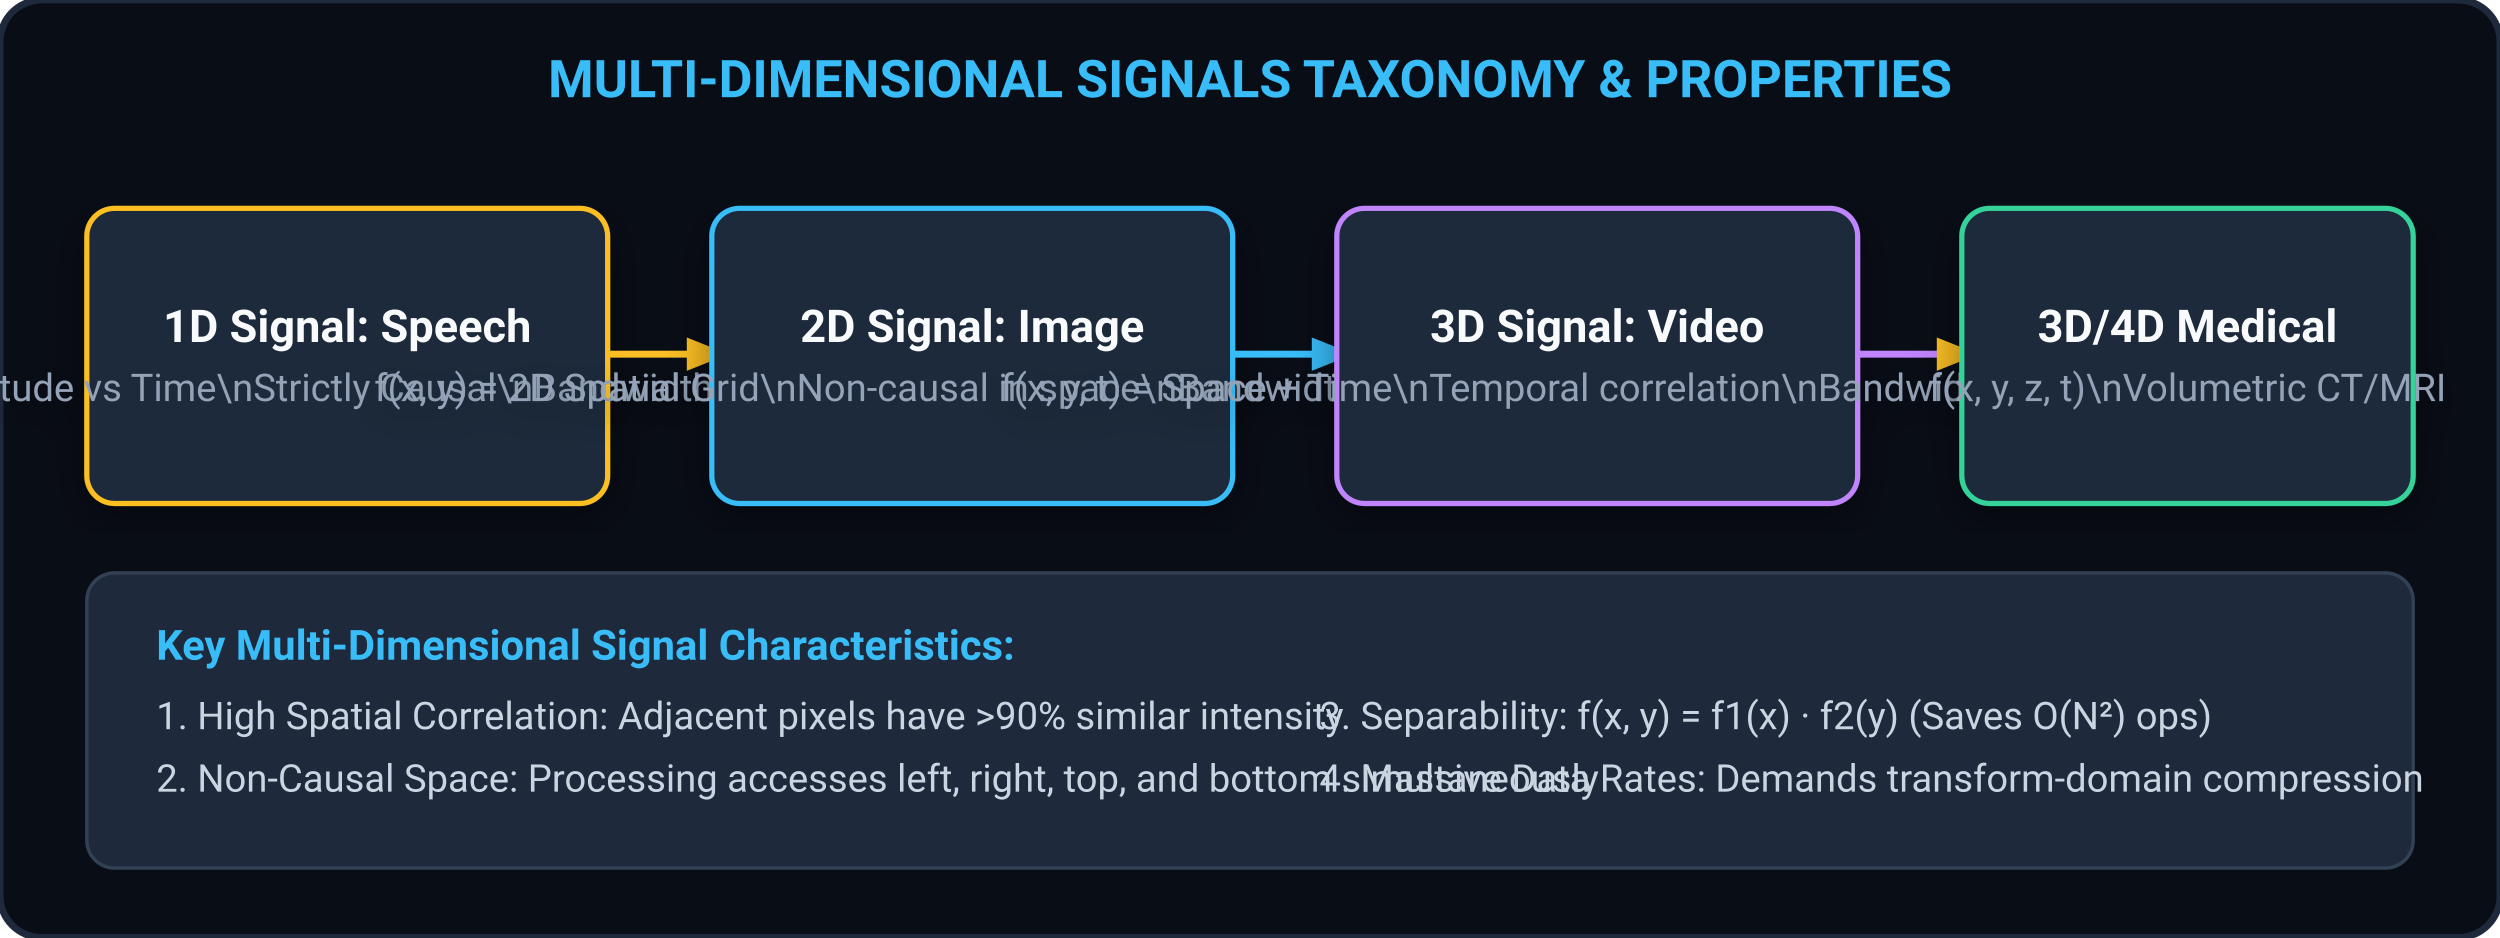
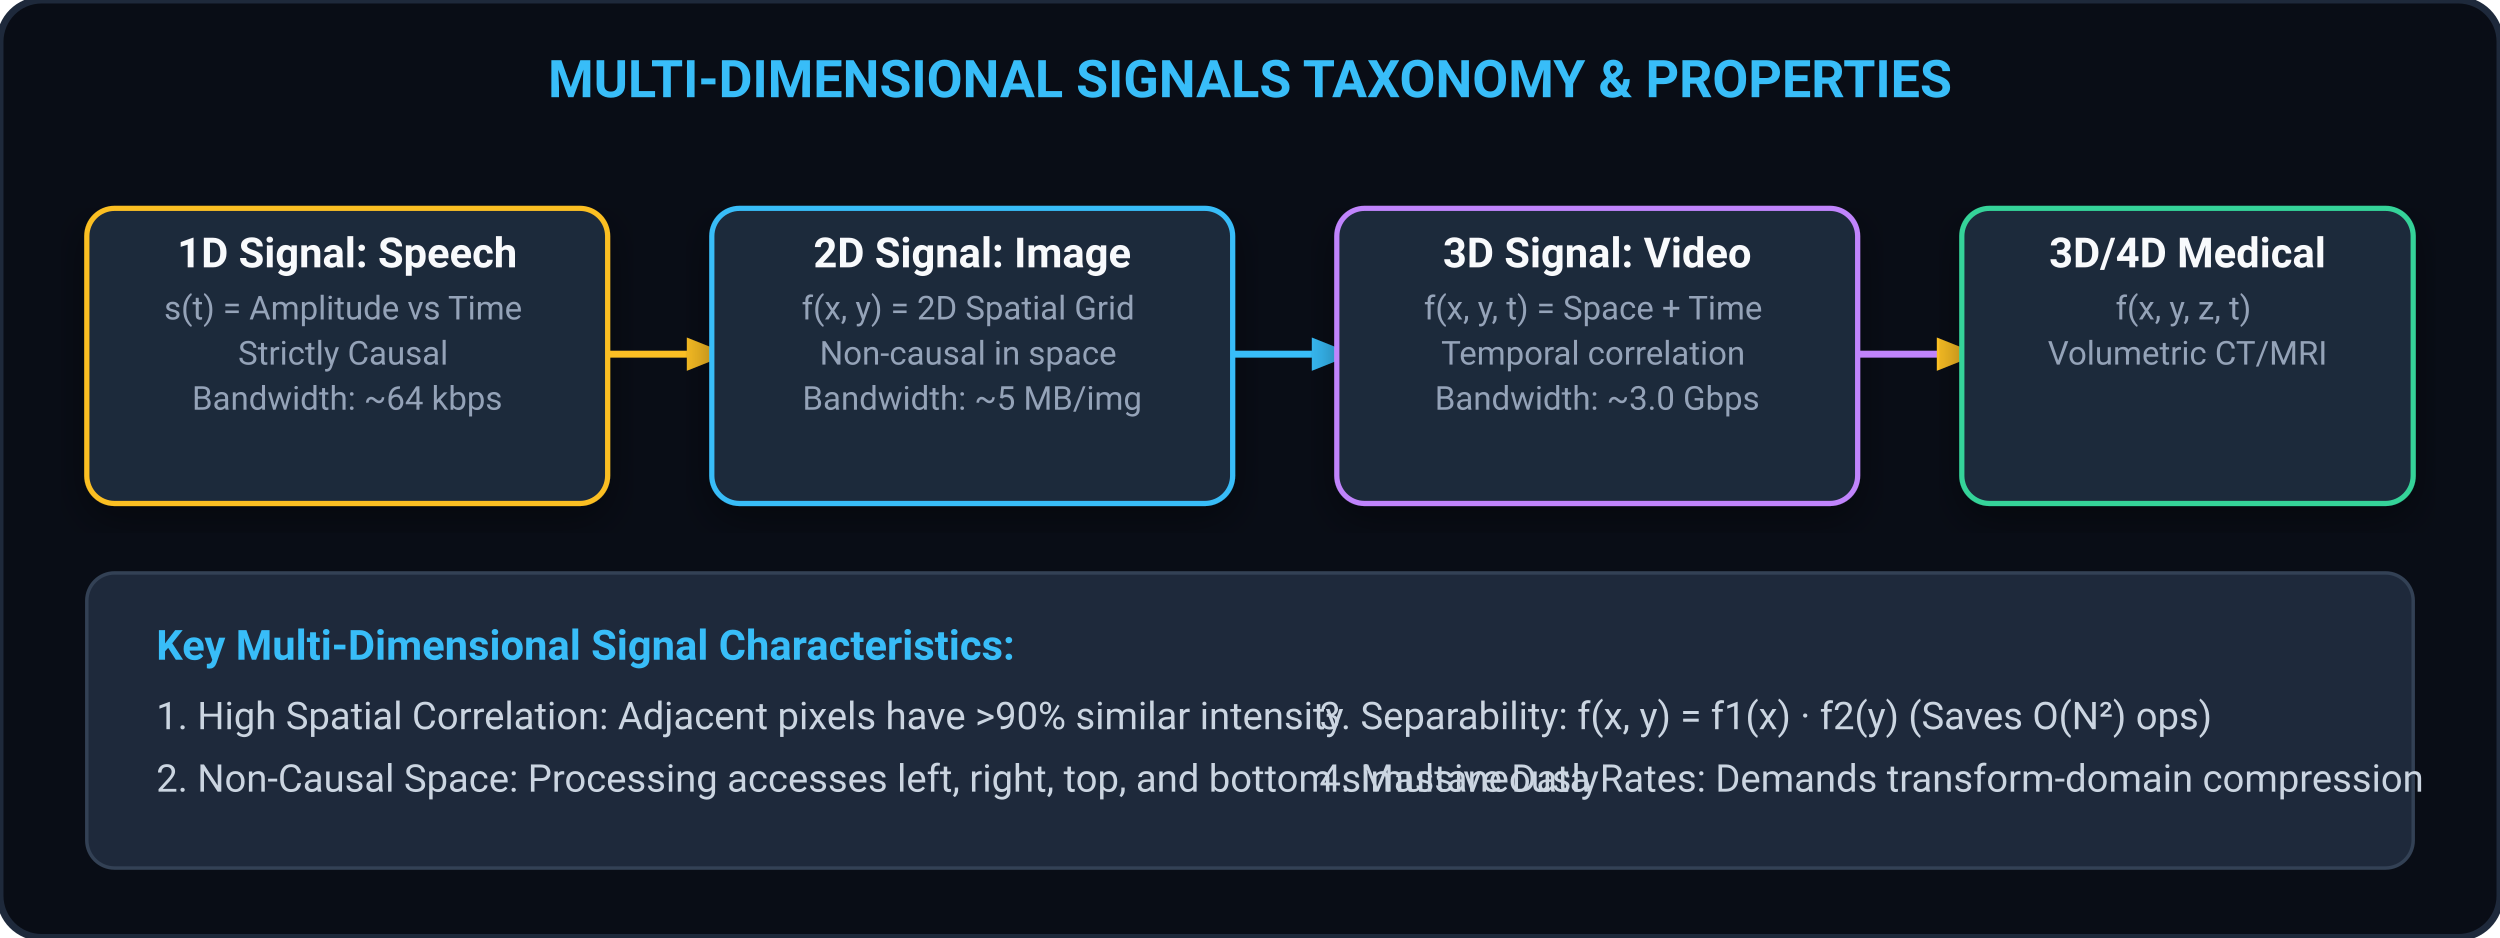
<svg xmlns="http://www.w3.org/2000/svg" viewBox="0 0 720 270" width="100%" height="270" style="max-width: 720px; height: auto; display: block; margin: 0 auto; font-family: -apple-system, BlinkMacSystemFont, 'Segoe UI', Roboto, Helvetica, Arial, sans-serif;">
  <defs>
    <linearGradient id="gradCard" x1="0%" y1="0%" x2="100%" y2="100%">
      <stop offset="0%" stop-color="#1e293b" />
      <stop offset="100%" stop-color="#0f172a" />
    </linearGradient>
    <linearGradient id="gradCyan" x1="0%" y1="0%" x2="100%" y2="100%">
      <stop offset="0%" stop-color="#38bdf8" />
      <stop offset="100%" stop-color="#0284c7" />
    </linearGradient>
    <linearGradient id="gradEmerald" x1="0%" y1="0%" x2="100%" y2="100%">
      <stop offset="0%" stop-color="#34d399" />
      <stop offset="100%" stop-color="#059669" />
    </linearGradient>
    <linearGradient id="gradAmber" x1="0%" y1="0%" x2="100%" y2="100%">
      <stop offset="0%" stop-color="#fbbf24" />
      <stop offset="100%" stop-color="#d97706" />
    </linearGradient>
    <linearGradient id="gradPurple" x1="0%" y1="0%" x2="100%" y2="100%">
      <stop offset="0%" stop-color="#c084fc" />
      <stop offset="100%" stop-color="#9333ea" />
    </linearGradient>
    <linearGradient id="gradRose" x1="0%" y1="0%" x2="100%" y2="100%">
      <stop offset="0%" stop-color="#fb7185" />
      <stop offset="100%" stop-color="#e11d48" />
    </linearGradient>
    <filter id="shadow" x="-5%" y="-5%" width="110%" height="115%">
      <feDropShadow dx="0" dy="4" stdDeviation="6" flood-color="#000000" flood-opacity="0.4" />
    </filter>
    <marker id="arrCyan" viewBox="0 0 10 10" refX="6" refY="5" markerWidth="6" markerHeight="6" orient="auto-start-reverse">
      <path d="M 0 1 L 10 5 L 0 9 z" fill="#38bdf8" />
    </marker>
    <marker id="arrEmerald" viewBox="0 0 10 10" refX="6" refY="5" markerWidth="6" markerHeight="6" orient="auto-start-reverse">
      <path d="M 0 1 L 10 5 L 0 9 z" fill="#34d399" />
    </marker>
    <marker id="arrAmber" viewBox="0 0 10 10" refX="6" refY="5" markerWidth="6" markerHeight="6" orient="auto-start-reverse">
      <path d="M 0 1 L 10 5 L 0 9 z" fill="#fbbf24" />
    </marker>
  </defs>
  <rect width="720" height="270" rx="12" fill="#090d16" stroke="#1e293b" stroke-width="2" />
  <text x="360" y="28" font-size="15" font-weight="bold" fill="#38bdf8" text-anchor="middle">MULTI-DIMENSIONAL SIGNALS TAXONOMY &amp; PROPERTIES</text>
  <g filter="url(#shadow)">
    <rect x="25" y="60" width="150" height="85" rx="8" fill="#1e293b" stroke="#fbbf24" stroke-width="1.5" />
-     <text x="100.0" y="98.5" font-size="13" font-weight="bold" fill="#f8fafc" text-anchor="middle">1D Signal: Speech</text>
-     <text x="100.0" y="115.5" font-size="11" fill="#94a3b8" text-anchor="middle">s(t) = Amplitude vs Time\nStrictly Causal\nBandwidth: ~64 kbps</text>
+     <text x="100.0" y="77" font-size="12" font-weight="bold" fill="#f8fafc" text-anchor="middle">1D Signal: Speech</text>
+     <text font-size="9.5" fill="#94a3b8" text-anchor="middle">
+       <tspan x="100.0" y="92">s(t) = Amplitude vs Time</tspan>
+       <tspan x="100.0" y="105">Strictly Causal</tspan>
+       <tspan x="100.0" y="118">Bandwidth: ~64 kbps</tspan>
+     </text>
  </g>
  <line x1="175" y1="102" x2="205" y2="102" stroke="#fbbf24" stroke-width="2" marker-end="url(#arrAmber)" />
  <g filter="url(#shadow)">
    <rect x="205" y="60" width="150" height="85" rx="8" fill="#1e293b" stroke="#38bdf8" stroke-width="1.5" />
-     <text x="280.0" y="98.5" font-size="13" font-weight="bold" fill="#f8fafc" text-anchor="middle">2D Signal: Image</text>
-     <text x="280.0" y="115.5" font-size="11" fill="#94a3b8" text-anchor="middle">f(x, y) = 2D Spatial Grid\nNon-causal in space\nBandwidth: ~5 MB/img</text>
+     <text x="280.0" y="77" font-size="12" font-weight="bold" fill="#f8fafc" text-anchor="middle">2D Signal: Image</text>
+     <text font-size="9.5" fill="#94a3b8" text-anchor="middle">
+       <tspan x="280.0" y="92">f(x, y) = 2D Spatial Grid</tspan>
+       <tspan x="280.0" y="105">Non-causal in space</tspan>
+       <tspan x="280.0" y="118">Bandwidth: ~5 MB/img</tspan>
+     </text>
  </g>
  <line x1="355" y1="102" x2="385" y2="102" stroke="#38bdf8" stroke-width="2" marker-end="url(#arrCyan)" />
  <g filter="url(#shadow)">
    <rect x="385" y="60" width="150" height="85" rx="8" fill="#1e293b" stroke="#c084fc" stroke-width="1.5" />
-     <text x="460.0" y="98.5" font-size="13" font-weight="bold" fill="#f8fafc" text-anchor="middle">3D Signal: Video</text>
-     <text x="460.0" y="115.5" font-size="11" fill="#94a3b8" text-anchor="middle">f(x, y, t) = Space + Time\nTemporal correlation\nBandwidth: ~3.0 Gbps</text>
+     <text x="460.0" y="77" font-size="12" font-weight="bold" fill="#f8fafc" text-anchor="middle">3D Signal: Video</text>
+     <text font-size="9.5" fill="#94a3b8" text-anchor="middle">
+       <tspan x="460.0" y="92">f(x, y, t) = Space + Time</tspan>
+       <tspan x="460.0" y="105">Temporal correlation</tspan>
+       <tspan x="460.0" y="118">Bandwidth: ~3.0 Gbps</tspan>
+     </text>
  </g>
  <line x1="535" y1="102" x2="565" y2="102" stroke="#c084fc" stroke-width="2" marker-end="url(#arrAmber)" />
  <g filter="url(#shadow)">
    <rect x="565" y="60" width="130" height="85" rx="8" fill="#1e293b" stroke="#34d399" stroke-width="1.5" />
-     <text x="630.0" y="98.5" font-size="13" font-weight="bold" fill="#f8fafc" text-anchor="middle">3D/4D Medical</text>
-     <text x="630.0" y="115.5" font-size="11" fill="#94a3b8" text-anchor="middle">f(x, y, z, t)\nVolumetric CT/MRI</text>
+     <text x="630.0" y="77" font-size="12" font-weight="bold" fill="#f8fafc" text-anchor="middle">3D/4D Medical</text>
+     <text font-size="9.5" fill="#94a3b8" text-anchor="middle">
+       <tspan x="630.0" y="92">f(x, y, z, t)</tspan>
+       <tspan x="630.0" y="105">Volumetric CT/MRI</tspan>
+     </text>
  </g>
  <rect x="25" y="165" width="670" height="85" rx="8" fill="#1e293b" stroke="#334155" />
  <text x="45" y="190" font-size="12" font-weight="bold" fill="#38bdf8">Key Multi-Dimensional Signal Characteristics:</text>
  <text x="45" y="210" font-size="11" fill="#cbd5e1">1. High Spatial Correlation: Adjacent pixels have &gt;90% similar intensity</text>
  <text x="45" y="228" font-size="11" fill="#cbd5e1">2. Non-Causal Space: Processing accesses left, right, top, and bottom simultaneously</text>
  <text x="380" y="210" font-size="11" fill="#cbd5e1">3. Separability: f(x, y) = f1(x) · f2(y) (Saves O(N²) ops)</text>
  <text x="380" y="228" font-size="11" fill="#cbd5e1">4. Massive Data Rates: Demands transform-domain compression</text>
</svg>
